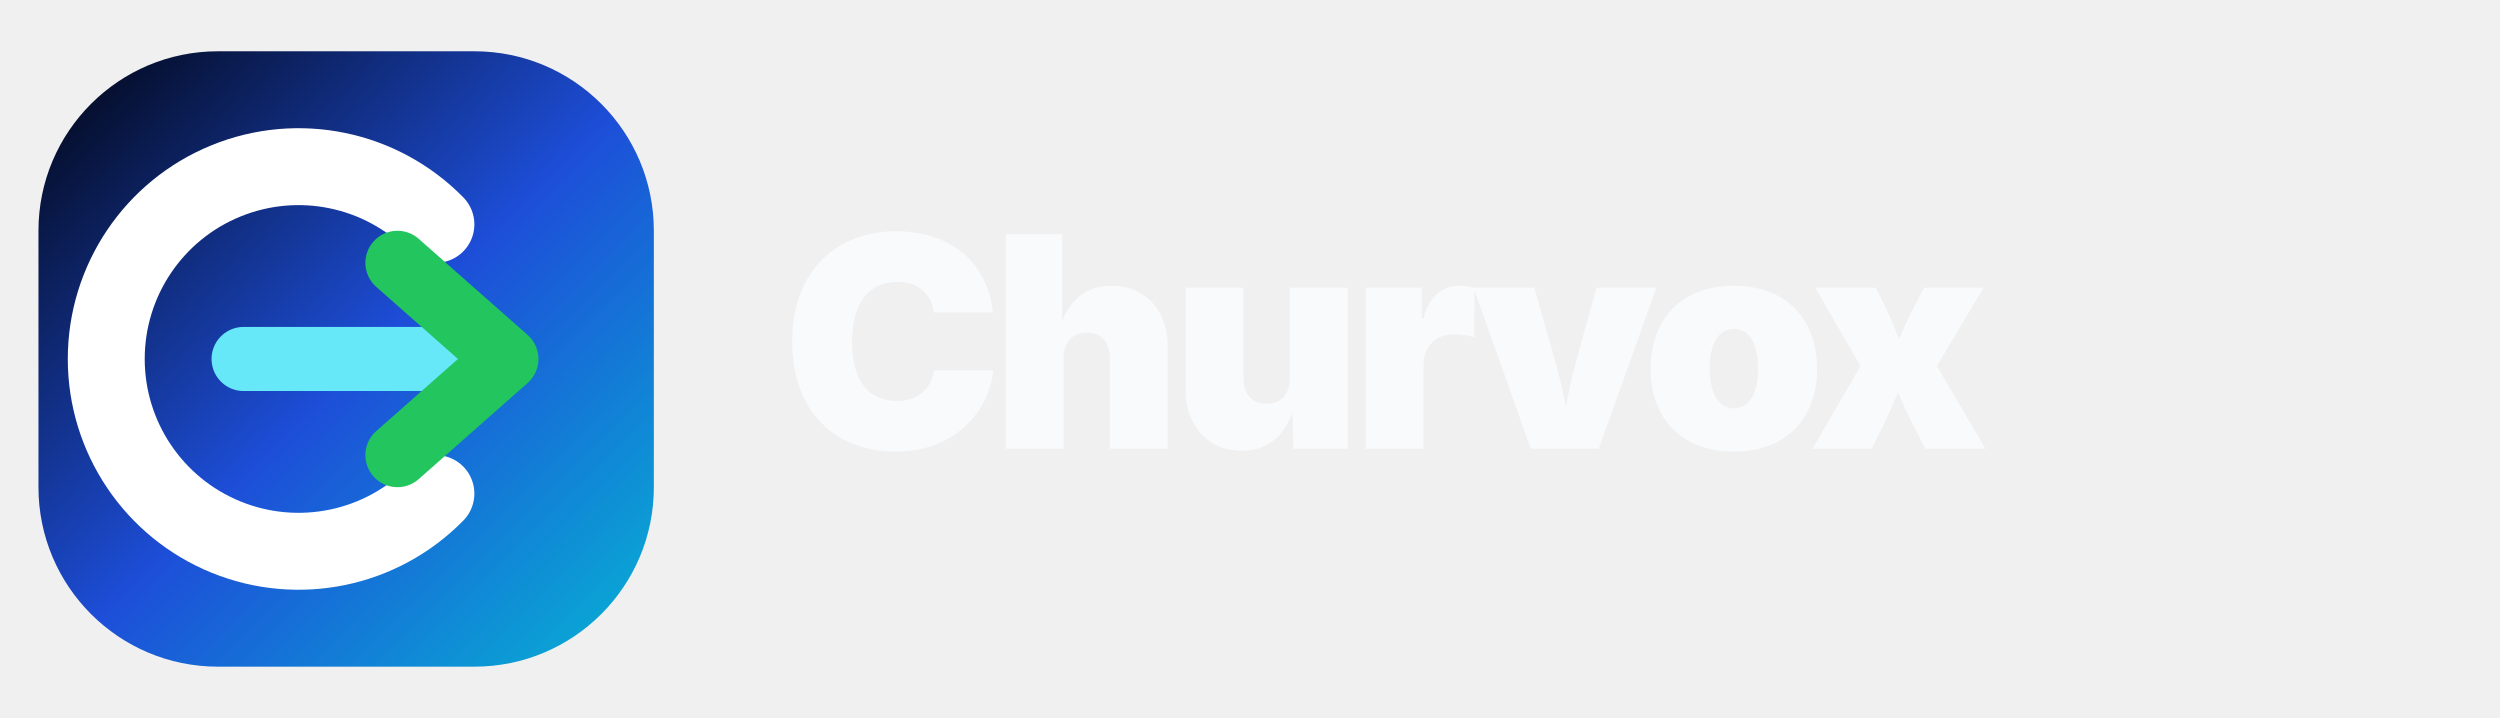
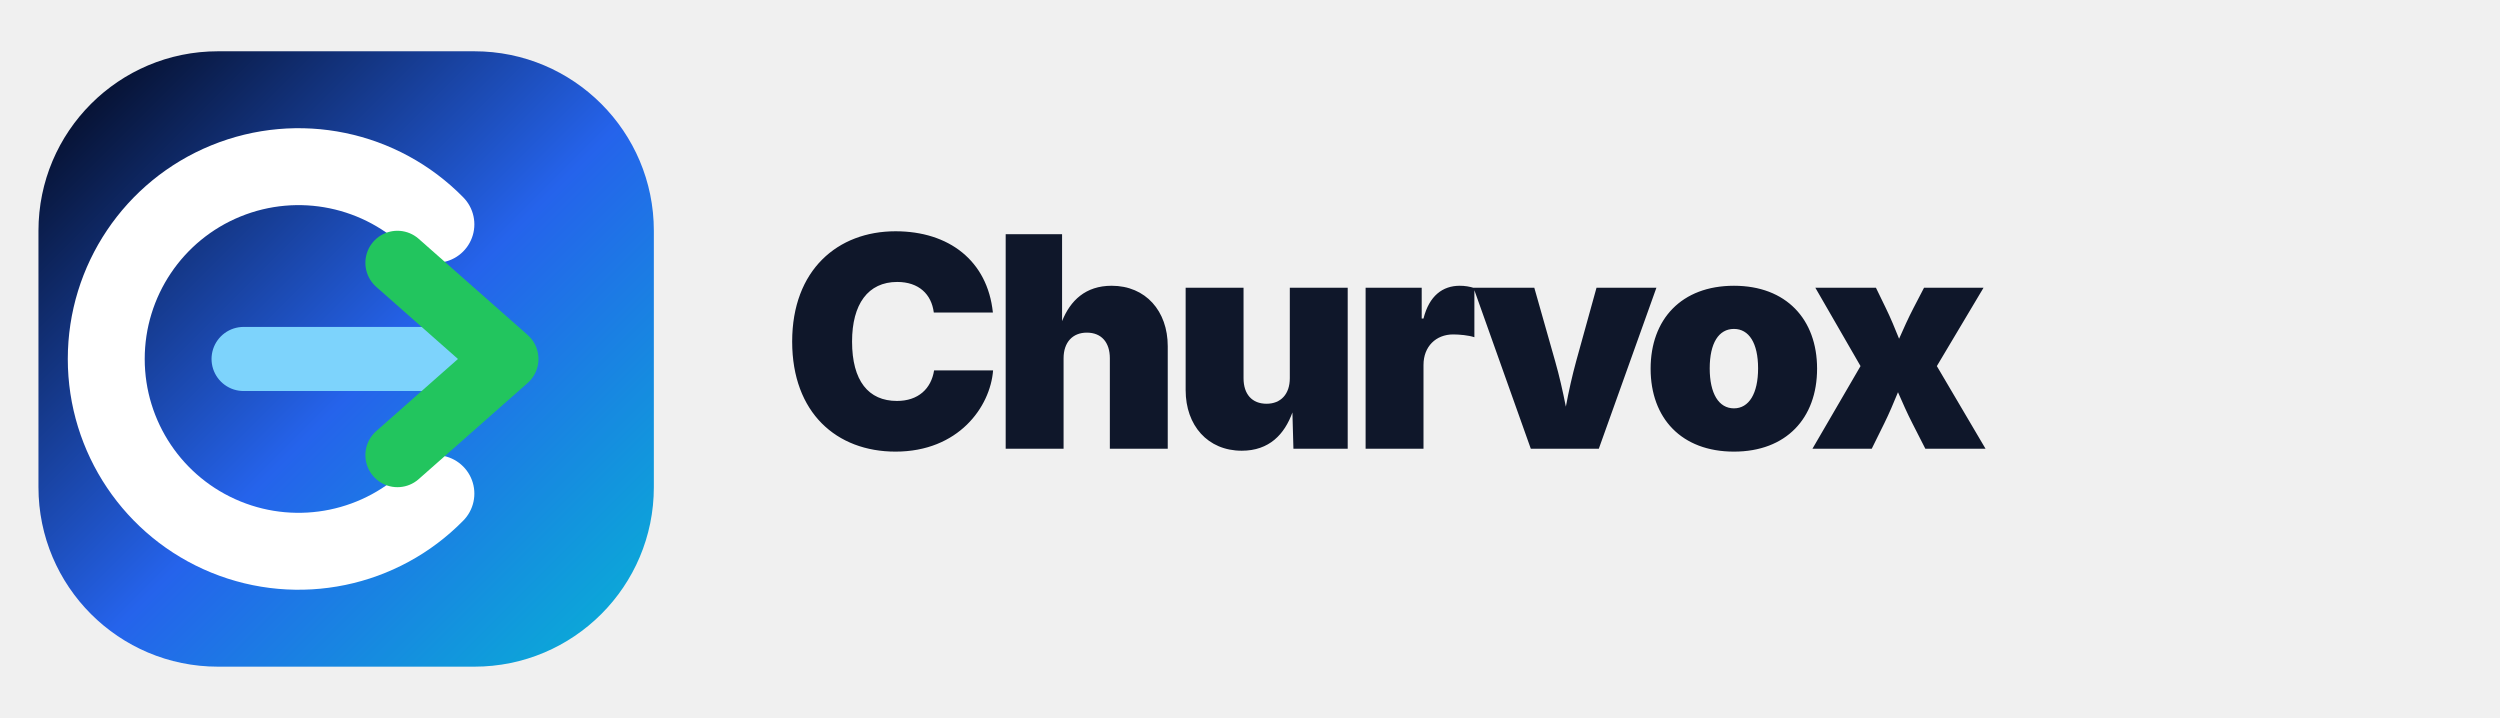
<svg xmlns="http://www.w3.org/2000/svg" viewBox="0 0 390 112" role="img" aria-label="Churvox">
  <defs>
-     <linearGradient id="bg" x1="10" y1="8" x2="104" y2="104" gradientUnits="userSpaceOnUse">
+     <linearGradient id="bg" x1="8" y1="8" x2="104" y2="104" gradientUnits="userSpaceOnUse">
      <stop offset="0" stop-color="#020617" />
-       <stop offset="0.5" stop-color="#1D4ED8" />
+       <stop offset="0.52" stop-color="#2563EB" />
      <stop offset="1" stop-color="#06B6D4" />
    </linearGradient>
  </defs>
  <rect x="6" y="8" width="96" height="96" rx="28" fill="url(#bg)" />
  <path d="M68 35a30 30 0 1 0 0 42" fill="none" stroke="#FFFFFF" stroke-width="12" stroke-linecap="round" />
-   <path d="M38 56h38" stroke="#67E8F9" stroke-width="10" stroke-linecap="round" />
+   <path d="M38 56h38" stroke="#7DD3FC" stroke-width="10" stroke-linecap="round" />
  <path d="M62 41l17 15-17 15" fill="none" stroke="#22C55E" stroke-width="10" stroke-linecap="round" stroke-linejoin="round" />
-   <text x="122" y="70" font-family="Inter, Arial, sans-serif" font-size="46" font-weight="850" fill="#F8FAFC" letter-spacing="-1.8">Churvox</text>
+   <text x="122" y="70" font-family="Inter, Arial, sans-serif" font-size="46" font-weight="850" fill="#0F172A" letter-spacing="-1.8">Churvox</text>
</svg>
